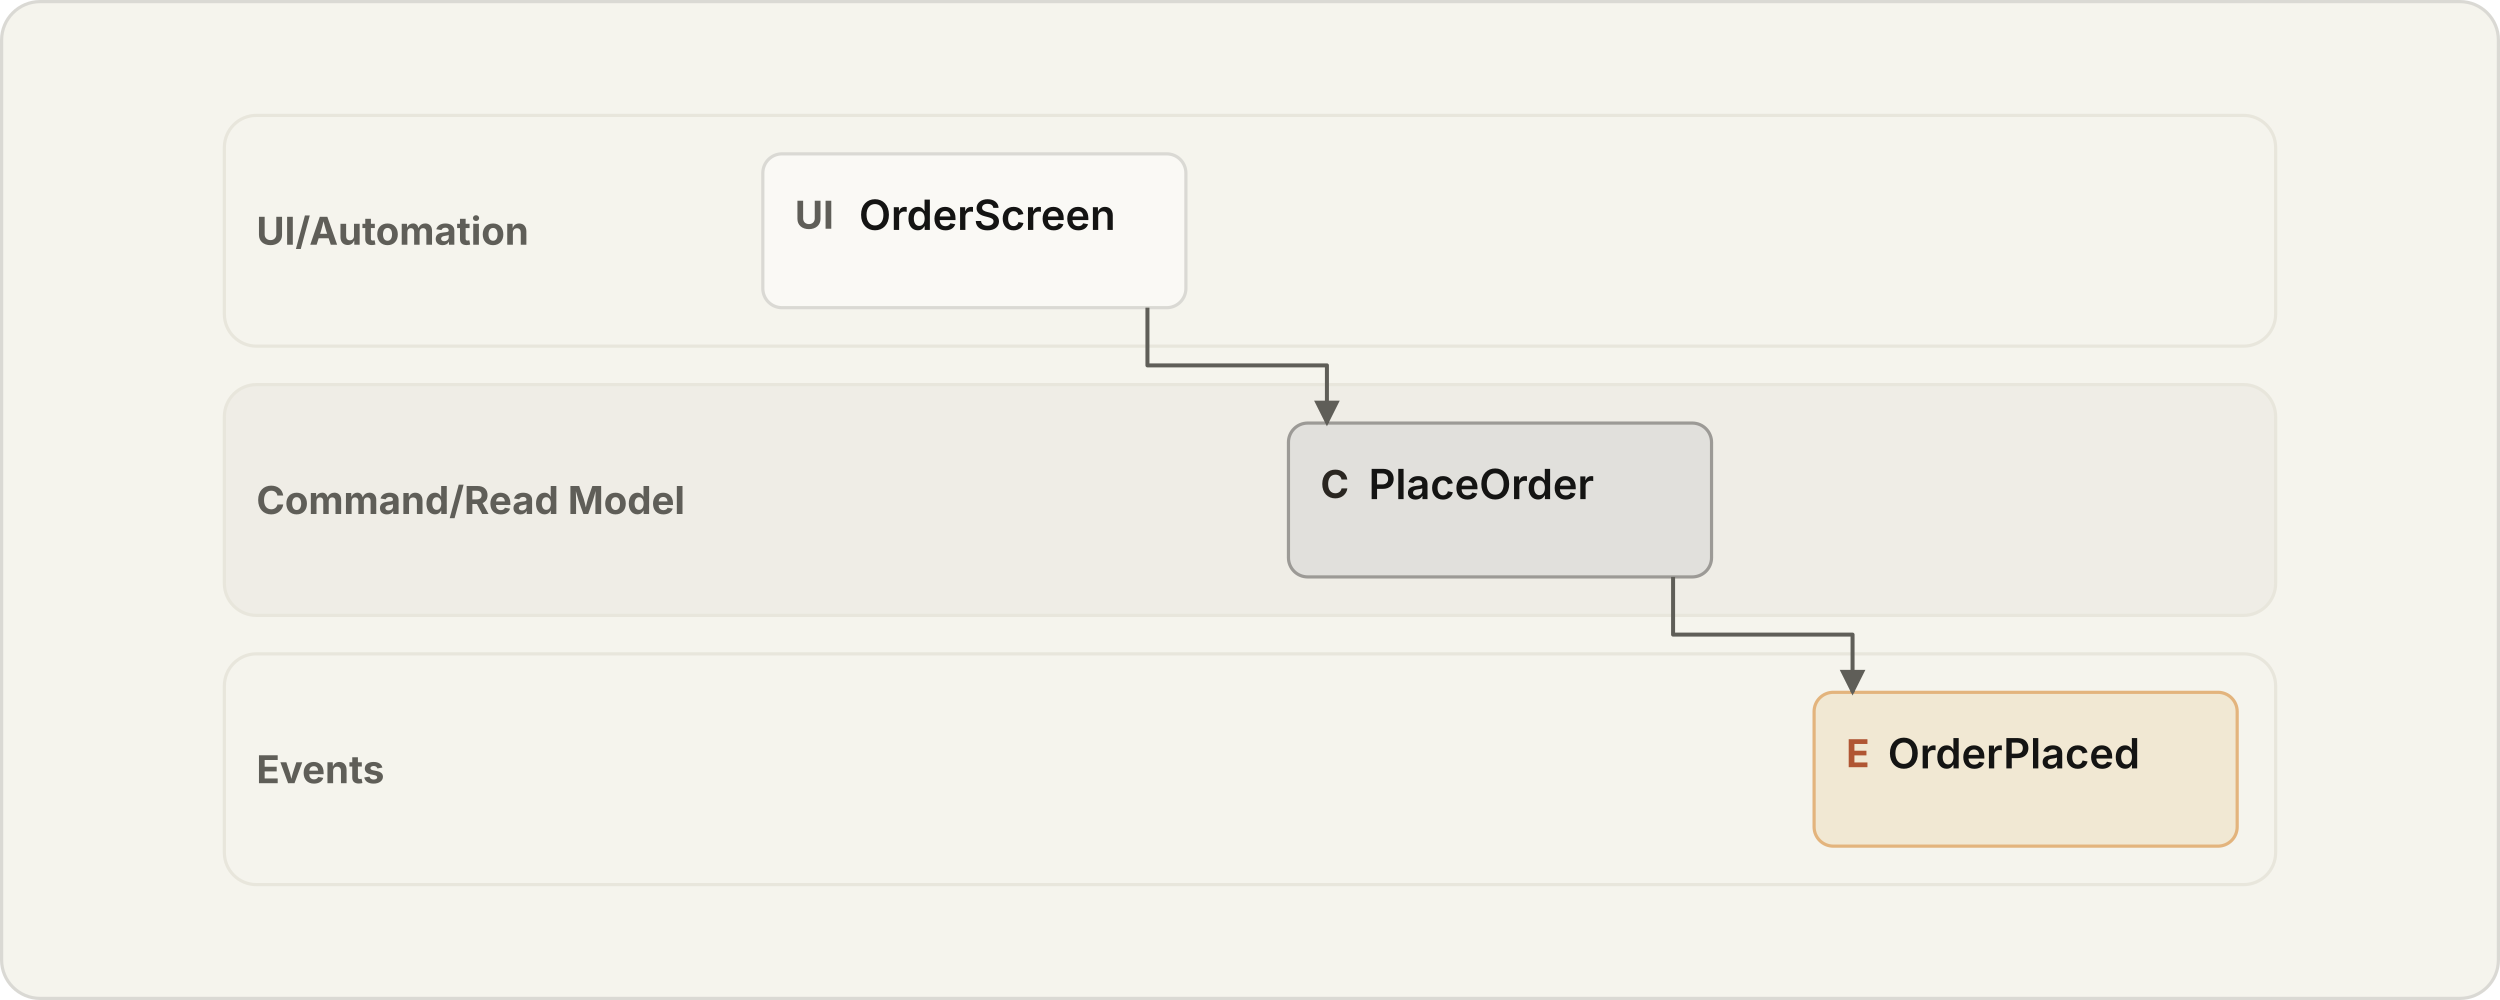
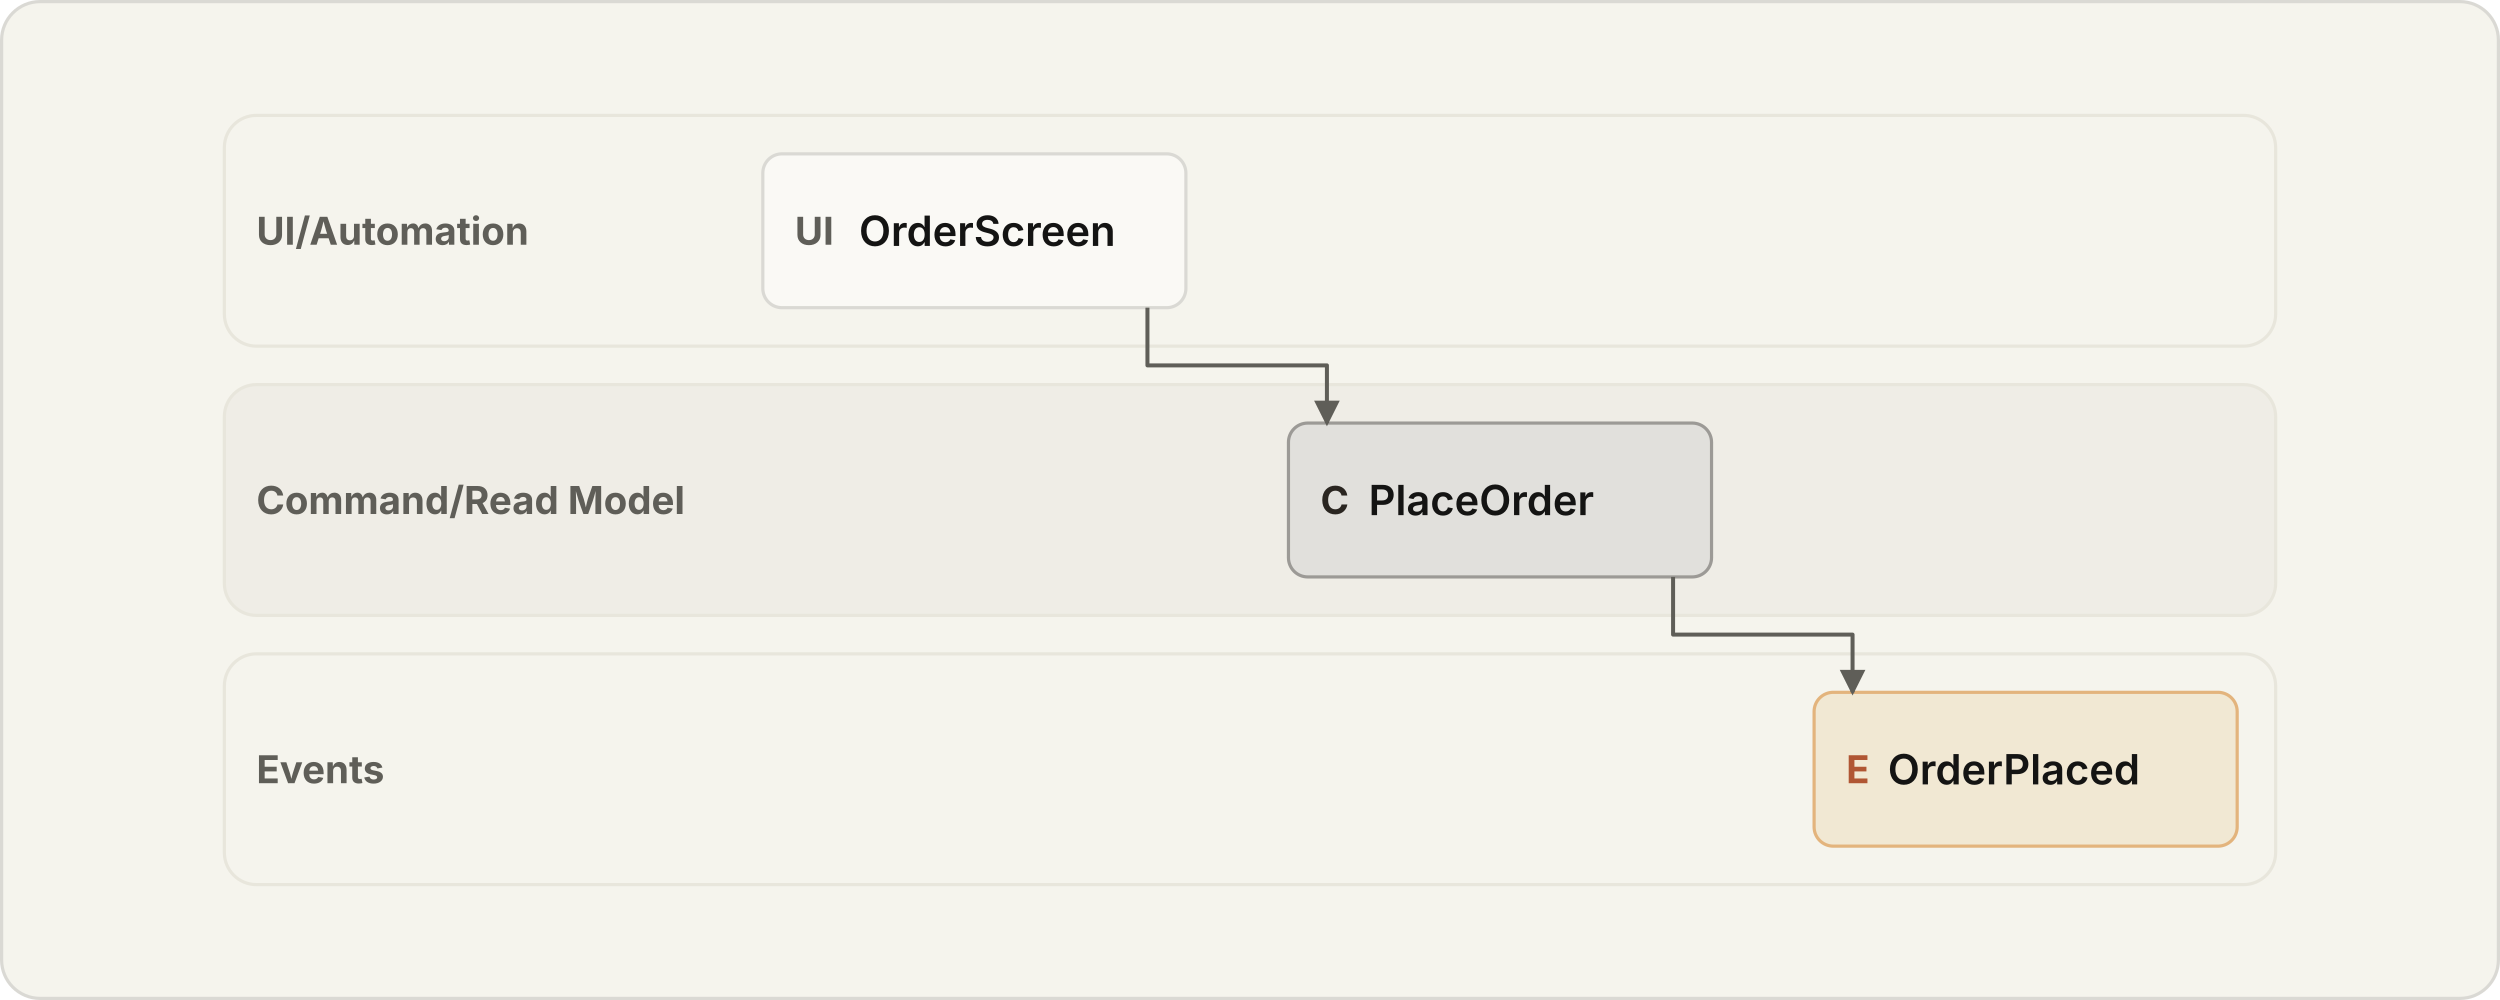
<svg xmlns="http://www.w3.org/2000/svg" width="780" height="312" viewBox="0 0 780 312" font-family="system-ui, -apple-system, BlinkMacSystemFont, &quot;Segoe UI&quot;, &quot;Noto Sans SC&quot;, &quot;Microsoft YaHei&quot;, sans-serif" role="img" lang="en">
  <rect x="0.5" y="0.5" width="779" height="311" rx="12" fill="#f5f4ed" stroke="#dad9d4" />
  <g transform="translate(11 16)">
    <svg width="758" height="280" viewBox="0 0 758 280" font-family="system-ui, -apple-system, BlinkMacSystemFont, &quot;Segoe UI&quot;, &quot;Noto Sans SC&quot;, &quot;Microsoft YaHei&quot;, sans-serif" role="img" aria-labelledby="g-diagram-eventmodeling-title">
      <g transform="translate(39 0)">
        <defs>
          <marker id="g-diagram-eventmodeling-em-arrow" viewBox="0 0 8 8" refX="7" refY="4" markerWidth="8" markerHeight="8" markerUnits="userSpaceOnUse" orient="auto">
            <path d="M0 0 L8 4 L0 8 Z" fill="#5f5e58" />
          </marker>
        </defs>
        <g data-kc-kind="frame" data-kc-id="lane-0">
          <rect x="20" y="20" width="640" height="72" fill="#f5f4ed" stroke="#e8e6dc" stroke-width="1" rx="10" data-kc-kind="frame" data-kc-id="lane-0" />
          <text x="30" y="56" dominant-baseline="central" text-anchor="start" font-size="12" font-weight="650" fill="#5f5e58">UI/Automation</text>
        </g>
        <g data-kc-kind="frame" data-kc-id="lane-1">
          <rect x="20" y="104" width="640" height="72" fill="#efede6" stroke="#e8e6dc" stroke-width="1" rx="10" data-kc-kind="frame" data-kc-id="lane-1" />
          <text x="30" y="140" dominant-baseline="central" text-anchor="start" font-size="12" font-weight="650" fill="#5f5e58">Command/Read Model</text>
        </g>
        <g data-kc-kind="frame" data-kc-id="lane-2">
          <rect x="20" y="188" width="640" height="72" fill="#f5f4ed" stroke="#e8e6dc" stroke-width="1" rx="10" data-kc-kind="frame" data-kc-id="lane-2" />
          <text x="30" y="224" dominant-baseline="central" text-anchor="start" font-size="12" font-weight="650" fill="#5f5e58">Events</text>
        </g>
        <g>
          <g>
            <rect x="188" y="32" width="132" height="48" fill="#faf9f5" stroke="#dad9d4" stroke-width="1" rx="6" data-kc-kind="node" data-kc-id="01" />
-             <text x="198" y="51" dominant-baseline="central" text-anchor="start" font-size="12" font-weight="650" fill="#5f5e58">UI</text>
-             <text x="218" y="51" dominant-baseline="central" text-anchor="start" font-size="13" font-weight="600" fill="#141413">OrderScreen</text>
+             <text x="198" y="56" dominant-baseline="central" text-anchor="start" font-size="12" font-weight="650" fill="#5f5e58">UI</text>
+             <text x="218" y="56" dominant-baseline="central" text-anchor="start" font-size="13" font-weight="600" fill="#141413">OrderScreen</text>
          </g>
        </g>
        <g>
          <g>
            <rect x="352" y="116" width="132" height="48" fill="#e1e0dc" stroke="#9c9a96" stroke-width="1" rx="6" data-kc-kind="node" data-kc-id="02" />
-             <text x="362" y="135" dominant-baseline="central" text-anchor="start" font-size="12" font-weight="650" fill="#2a2621">C</text>
-             <text x="377" y="135" dominant-baseline="central" text-anchor="start" font-size="13" font-weight="600" fill="#141413">PlaceOrder</text>
+             <text x="362" y="140" dominant-baseline="central" text-anchor="start" font-size="12" font-weight="650" fill="#2a2621">C</text>
+             <text x="377" y="140" dominant-baseline="central" text-anchor="start" font-size="13" font-weight="600" fill="#141413">PlaceOrder</text>
          </g>
        </g>
        <g>
          <g>
            <rect x="516" y="200" width="132" height="48" fill="#f1e8d3" stroke="#e3b47d" stroke-width="1" rx="6" data-kc-kind="node" data-kc-id="03" />
-             <text x="526" y="219" dominant-baseline="central" text-anchor="start" font-size="12" font-weight="650" fill="#b05633">E</text>
-             <text x="539" y="219" dominant-baseline="central" text-anchor="start" font-size="13" font-weight="600" fill="#141413">OrderPlaced</text>
+             <text x="526" y="224" dominant-baseline="central" text-anchor="start" font-size="12" font-weight="650" fill="#b05633">E</text>
+             <text x="539" y="224" dominant-baseline="central" text-anchor="start" font-size="13" font-weight="600" fill="#141413">OrderPlaced</text>
          </g>
        </g>
        <path d="M308 80 L308 98 L364 98 L364 116" fill="none" stroke="#5f5e58" stroke-width="1.25" stroke-linejoin="round" marker-end="url(#g-diagram-eventmodeling-em-arrow)" data-kc-kind="edge" data-kc-from="01" data-kc-to="02" />
        <path d="M472 164 L472 182 L528 182 L528 200" fill="none" stroke="#5f5e58" stroke-width="1.25" stroke-linejoin="round" marker-end="url(#g-diagram-eventmodeling-em-arrow)" data-kc-kind="edge" data-kc-from="02" data-kc-to="03" />
      </g>
    </svg>
  </g>
</svg>
